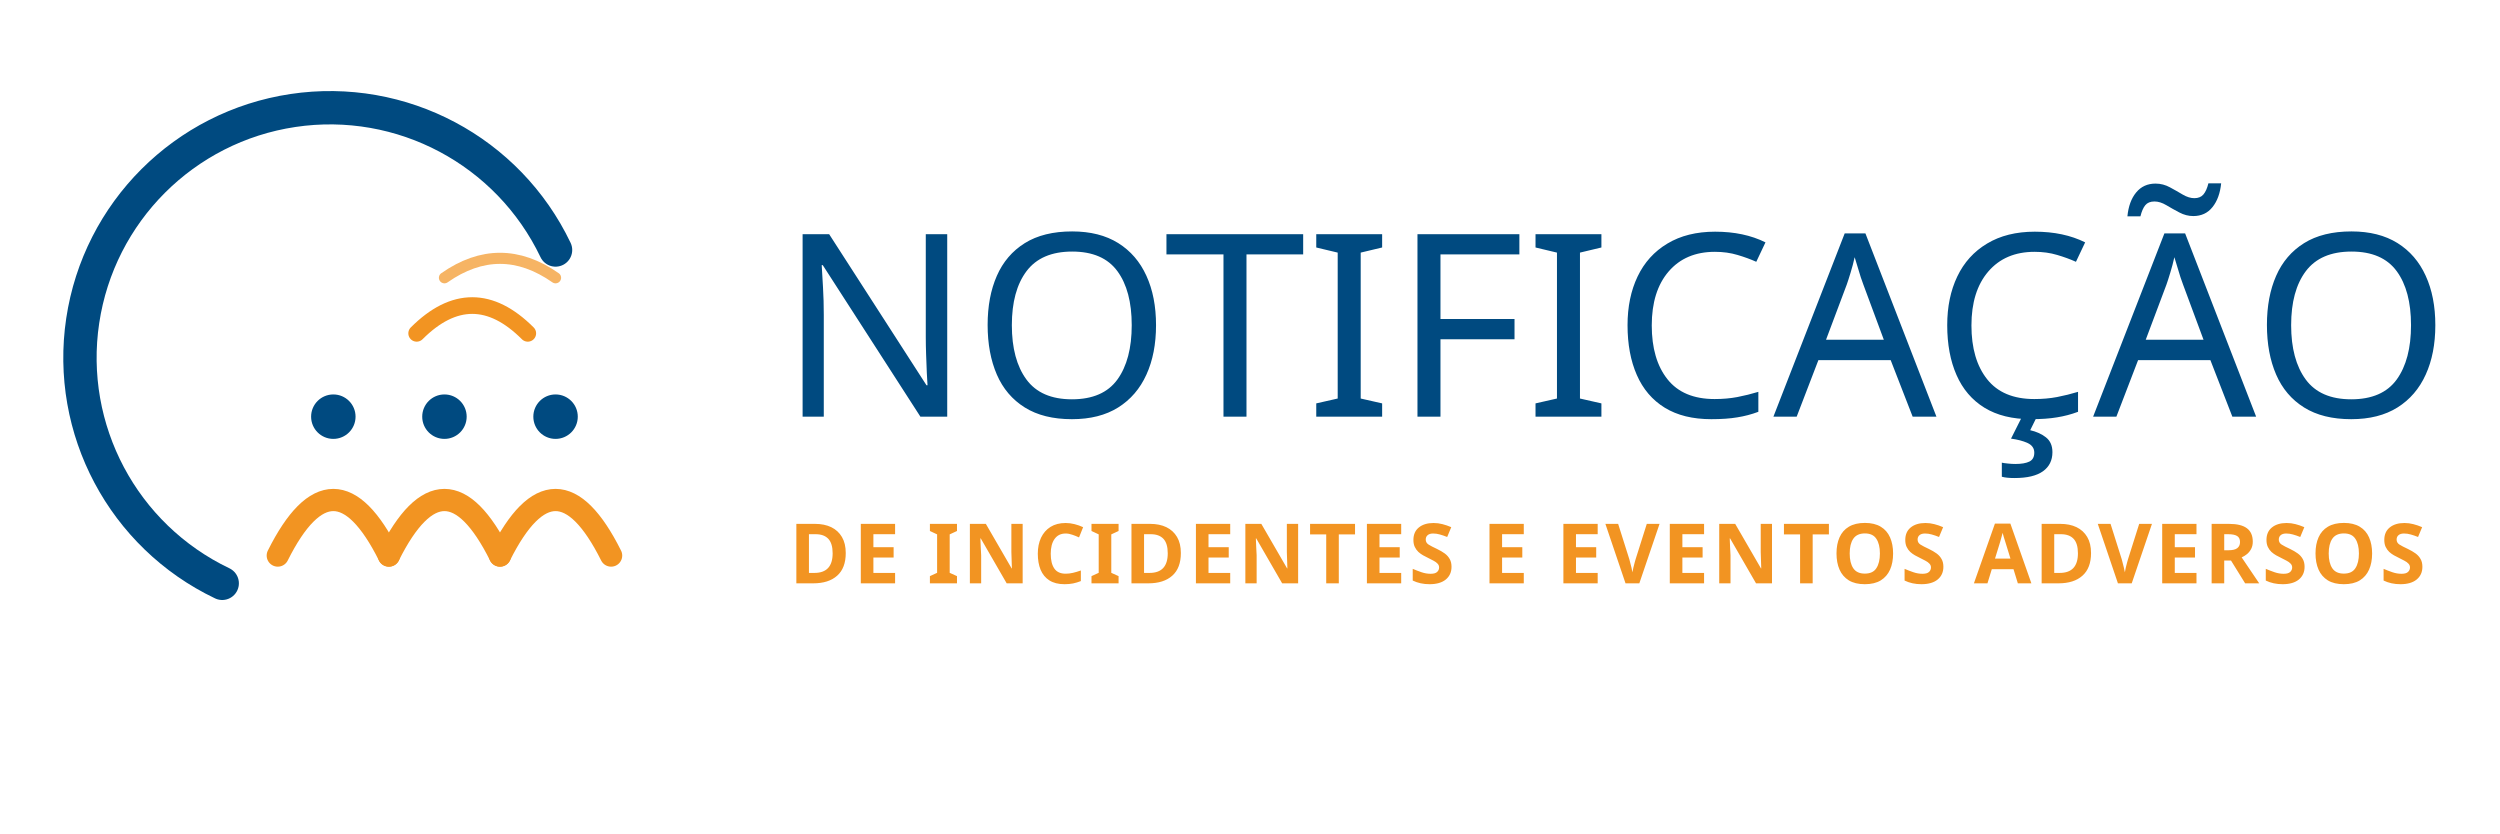
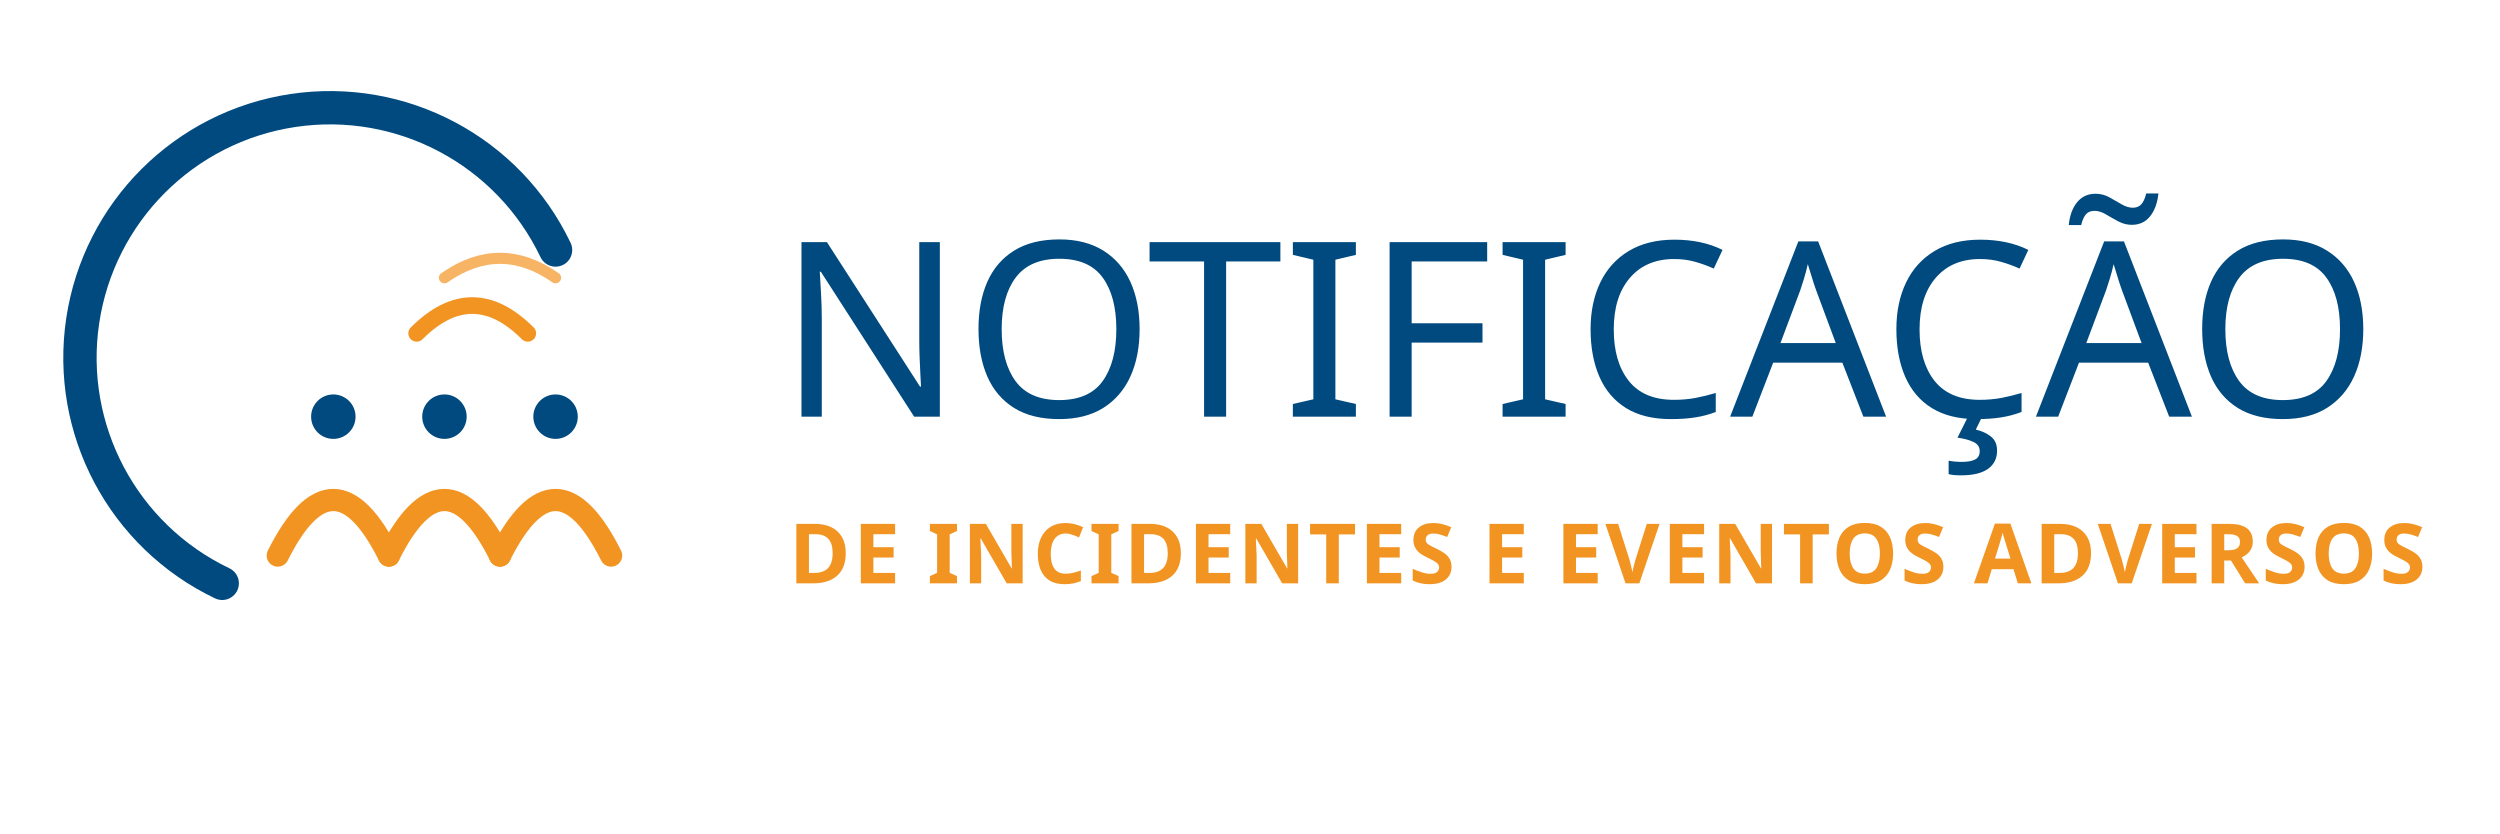
<svg xmlns="http://www.w3.org/2000/svg" width="450" height="150" viewBox="0 0 450 150">
  <g transform="translate(20, 25)">
    <path d="M 80 20 A 45 45 0 1 0 20 80" stroke="#004a80" stroke-width="6" fill="none" stroke-linecap="round" />
    <g fill="none" stroke="#f29422" stroke-width="4" stroke-linecap="round">
      <path d="M 30 75 Q 40 55 50 75" />
      <path d="M 50 75 Q 60 55 70 75" />
      <path d="M 70 75 Q 80 55 90 75" />
    </g>
    <circle cx="40" cy="50" r="4" fill="#004a80" />
    <circle cx="60" cy="50" r="4" fill="#004a80" />
    <circle cx="80" cy="50" r="4" fill="#004a80" />
    <path d="M 55 35 Q 65 25 75 35" stroke="#f29422" stroke-width="3" fill="none" stroke-linecap="round" />
    <path d="M 60 25 Q 70 18 80 25" stroke="#f29422" stroke-width="2" fill="none" stroke-linecap="round" opacity="0.7" />
  </g>
  <g transform="translate(140, 70)">
-     <text x="0" y="5" font-family="sans-serif" font-weight="1300" font-size="46" fill="#004a80">
+     <text x="0" y="5" font-family="sans-serif" font-weight="1300" font-size="44" fill="#004a80">
            NOTIFICAÇÃO
        </text>
    <text x="2" y="35" font-family="sans-serif" font-weight="700" font-size="15" fill="#f29422" style="text-transform: uppercase; letter-spacing: 0.5px;">
            DE INCIDENTES E EVENTOS ADVERSOS
        </text>
  </g>
</svg>
